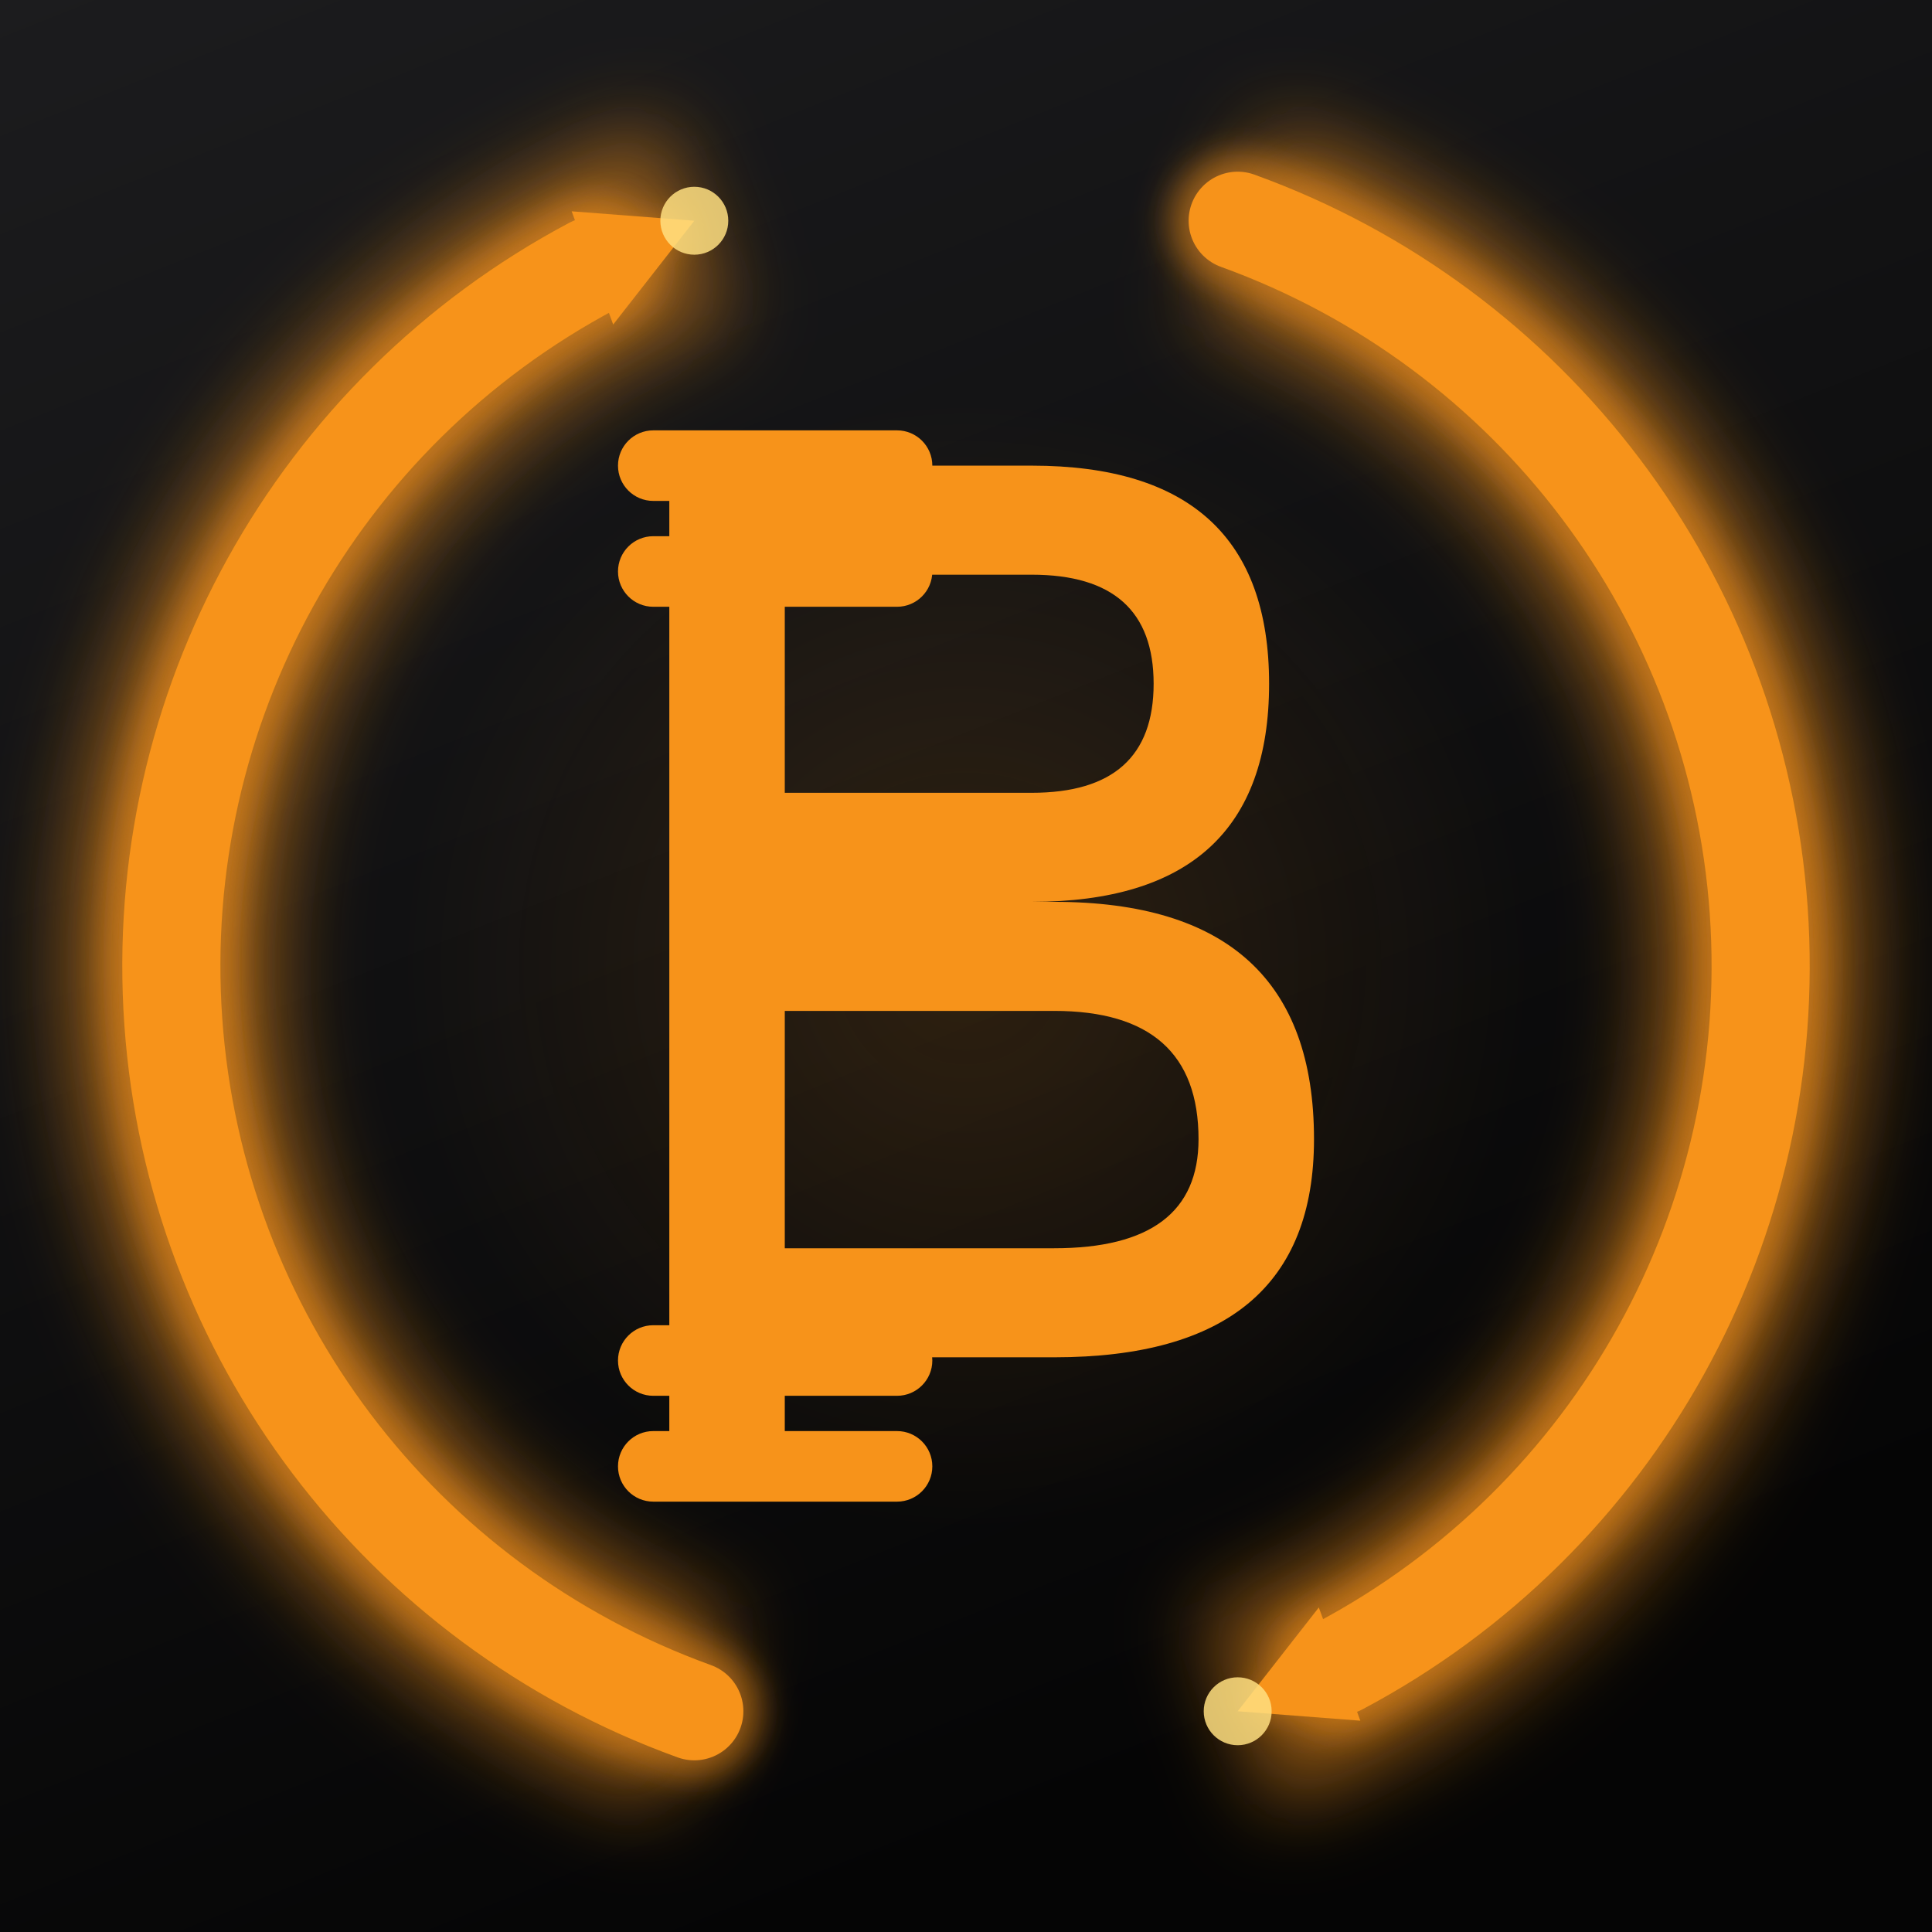
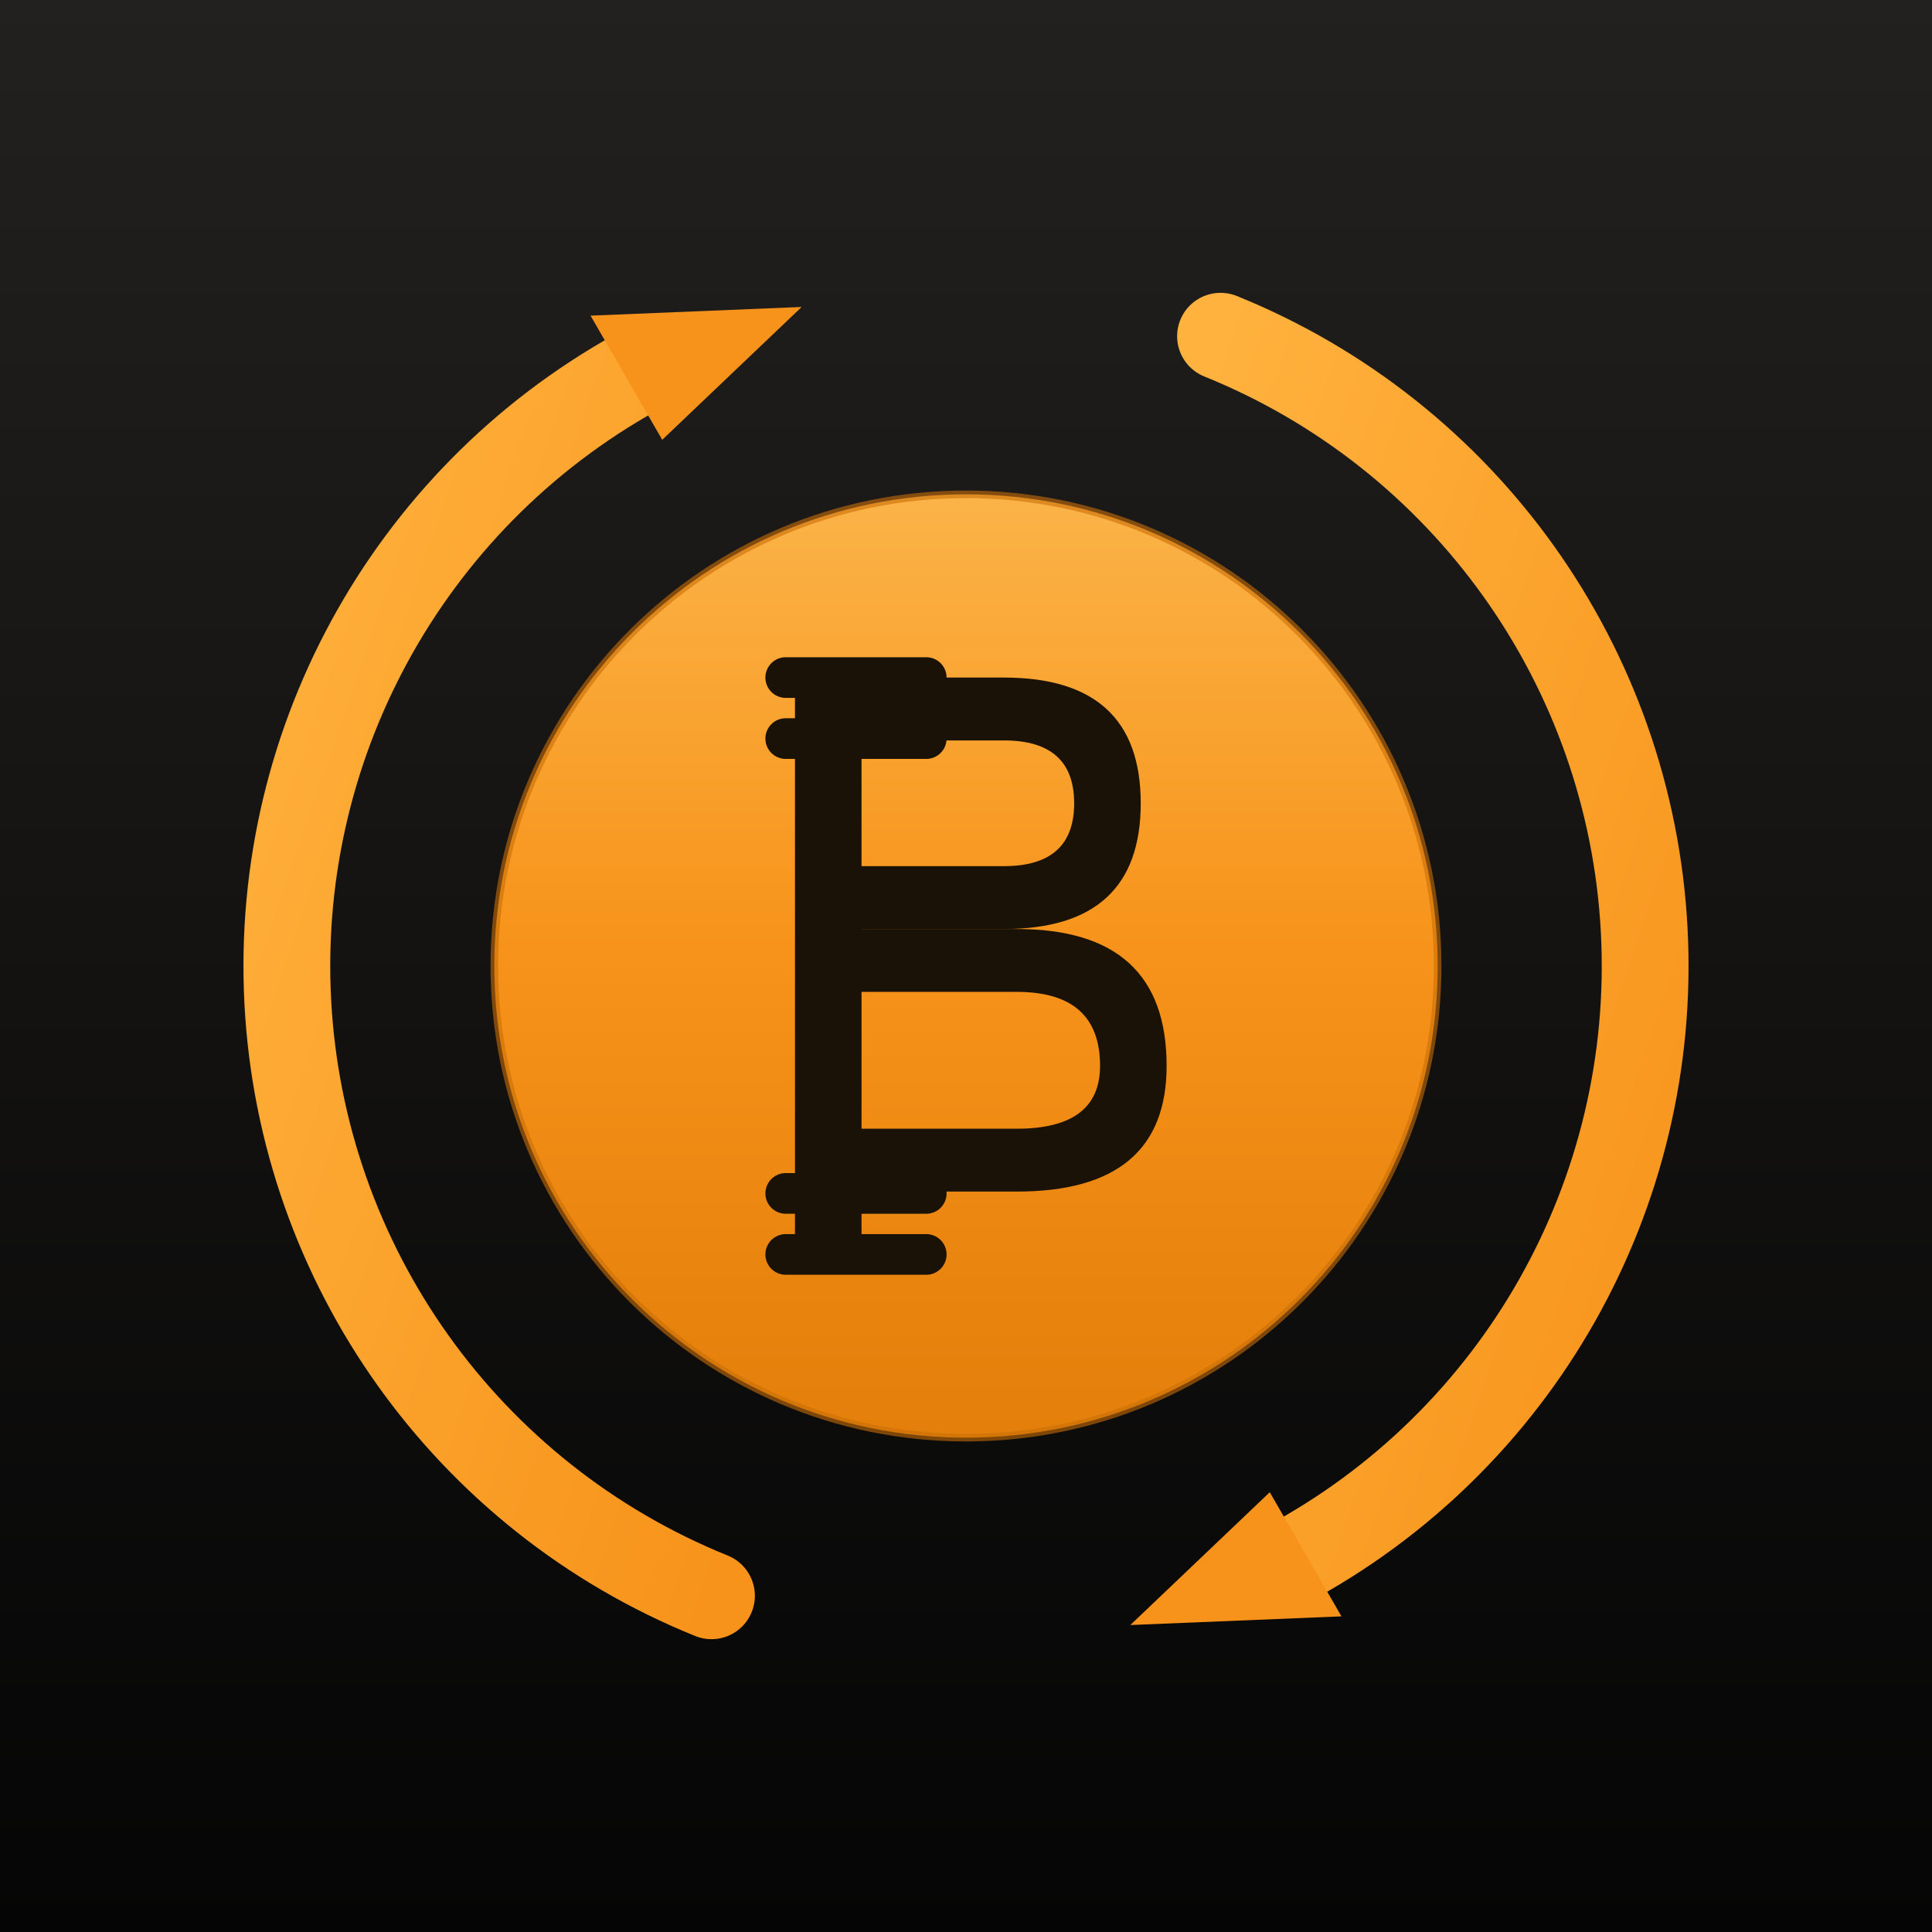
<svg xmlns="http://www.w3.org/2000/svg" width="1024" height="1024" viewBox="0 0 1024 1024">
  <defs>
-     <linearGradient id="bg" x1="0" y1="0" x2="0.4" y2="1">
-       <stop offset="0%" stop-color="#1C1C1E" />
+     <linearGradient id="bg" x1="0" y1="0" x2="0" y2="1">
+       <stop offset="0%" stop-color="#23211F" />
+       <stop offset="55%" stop-color="#121110" />
      <stop offset="100%" stop-color="#050505" />
    </linearGradient>
-     <radialGradient id="cg" cx="50%" cy="50%" r="38%">
-       <stop offset="0%" stop-color="#F7931A" stop-opacity="0.14" />
-       <stop offset="100%" stop-color="#F7931A" stop-opacity="0" />
-     </radialGradient>
-     <filter id="gb" x="-40%" y="-40%" width="180%" height="180%">
-       <feGaussianBlur stdDeviation="22" />
-     </filter>
-     <filter id="gm" x="-20%" y="-20%" width="140%" height="140%">
-       <feGaussianBlur stdDeviation="9" />
-     </filter>
+     <linearGradient id="coin" x1="0" y1="0" x2="0" y2="1">
+       <stop offset="0%" stop-color="#FBB347" />
+       <stop offset="48%" stop-color="#F7931A" />
+       <stop offset="100%" stop-color="#E37F0A" />
+     </linearGradient>
+     <linearGradient id="arrow" x1="0" y1="0" x2="1" y2="1">
+       <stop offset="0%" stop-color="#FFB23E" />
+       <stop offset="100%" stop-color="#F7931A" />
+     </linearGradient>
  </defs>
  <rect width="1024" height="1024" fill="url(#bg)" />
-   <ellipse cx="512" cy="512" rx="400" ry="400" fill="url(#cg)" />
-   <g filter="url(#gb)" opacity="0.55">
-     <path d="M 656 117 A 420 420 0 0 1 656 907" stroke="#F7931A" stroke-width="110" fill="none" />
-     <path d="M 368 907 A 420 420 0 0 1 368 117" stroke="#F7931A" stroke-width="110" fill="none" />
-     <polygon points="656,907 721,912 699,852" fill="#F7931A" />
-     <polygon points="368,117 303,112 325,172" fill="#F7931A" />
+   <g>
+     <path d="M 646.9 178.2 A 360 360 0 0 1 681.0 829.8" stroke="url(#arrow)" stroke-width="46" fill="none" stroke-linecap="round" />
+     <polygon points="599.1,861.3 711,856.7 673,790.9" fill="#F7931A" />
+     <path d="M 377.1 845.8 A 360 360 0 0 1 343.0 194.2" stroke="url(#arrow)" stroke-width="46" fill="none" stroke-linecap="round" />
+     <polygon points="424.9,162.7 313,167.3 351,233.1" fill="#F7931A" />
  </g>
-   <g filter="url(#gm)" opacity="0.55">
-     <path d="M 656 117 A 420 420 0 0 1 710 883" stroke="#F7931A" stroke-width="72" fill="none" stroke-linecap="round" />
-     <path d="M 368 907 A 420 420 0 0 1 314 141" stroke="#F7931A" stroke-width="72" fill="none" stroke-linecap="round" />
-     <polygon points="656,907 721,912 699,852" fill="#F7931A" />
-     <polygon points="368,117 303,112 325,172" fill="#F7931A" />
+   <circle cx="512" cy="512" r="250" fill="url(#coin)" />
+   <circle cx="512" cy="512" r="250" fill="none" stroke="#C96E06" stroke-width="4" opacity="0.6" />
+   <g transform="translate(512,512) scale(0.49) translate(-573,-512)" fill="#1A1206">
+     <rect x="388" y="196" width="72" height="632" rx="12" />
+     <path d="M 424 200 L 614 200 Q 762 200 762 336 Q 762 472 614 472            L 424 472 L 424 404 L 614 404 Q 690 404 690 336            Q 690 268 614 268 L 424 268 Z" />
+     <path d="M 424 472 L 628 472 Q 790 472 790 620 Q 790 756 628 756            L 424 756 L 424 688 L 628 688 Q 718 688 718 620            Q 718 540 628 540 L 424 540 Z" />
+     <rect x="356" y="178" width="196" height="44" rx="22" />
+     <rect x="356" y="244" width="196" height="44" rx="22" />
+     <rect x="356" y="736" width="196" height="44" rx="22" />
+     <rect x="356" y="802" width="196" height="44" rx="22" />
  </g>
-   <g transform="translate(512,512) scale(0.85) translate(-573,-512)">
-     <rect x="388" y="196" width="72" height="632" rx="12" fill="#F7931A" />
-     <path d="M 424 200 L 614 200 Q 762 200 762 336 Q 762 472 614 472            L 424 472 L 424 404 L 614 404 Q 690 404 690 336            Q 690 268 614 268 L 424 268 Z" fill="#F7931A" />
-     <path d="M 424 472 L 628 472 Q 790 472 790 620 Q 790 756 628 756            L 424 756 L 424 688 L 628 688 Q 718 688 718 620            Q 718 540 628 540 L 424 540 Z" fill="#F7931A" />
-     <rect x="356" y="178" width="196" height="44" rx="22" fill="#F7931A" />
-     <rect x="356" y="244" width="196" height="44" rx="22" fill="#F7931A" />
-     <rect x="356" y="736" width="196" height="44" rx="22" fill="#F7931A" />
-     <rect x="356" y="802" width="196" height="44" rx="22" fill="#F7931A" />
-   </g>
-   <path d="M 656 117 A 420 420 0 0 1 710 883" stroke="#F7931A" stroke-width="52" fill="none" stroke-linecap="round" />
-   <path d="M 368 907 A 420 420 0 0 1 314 141" stroke="#F7931A" stroke-width="52" fill="none" stroke-linecap="round" />
-   <polygon points="656,907 721,912 699,852" fill="#F7931A" />
-   <polygon points="368,117 303,112 325,172" fill="#F7931A" />
-   <circle cx="656" cy="907" r="18" fill="#FFDF80" opacity="0.85" />
-   <circle cx="368" cy="117" r="18" fill="#FFDF80" opacity="0.85" />
</svg>
